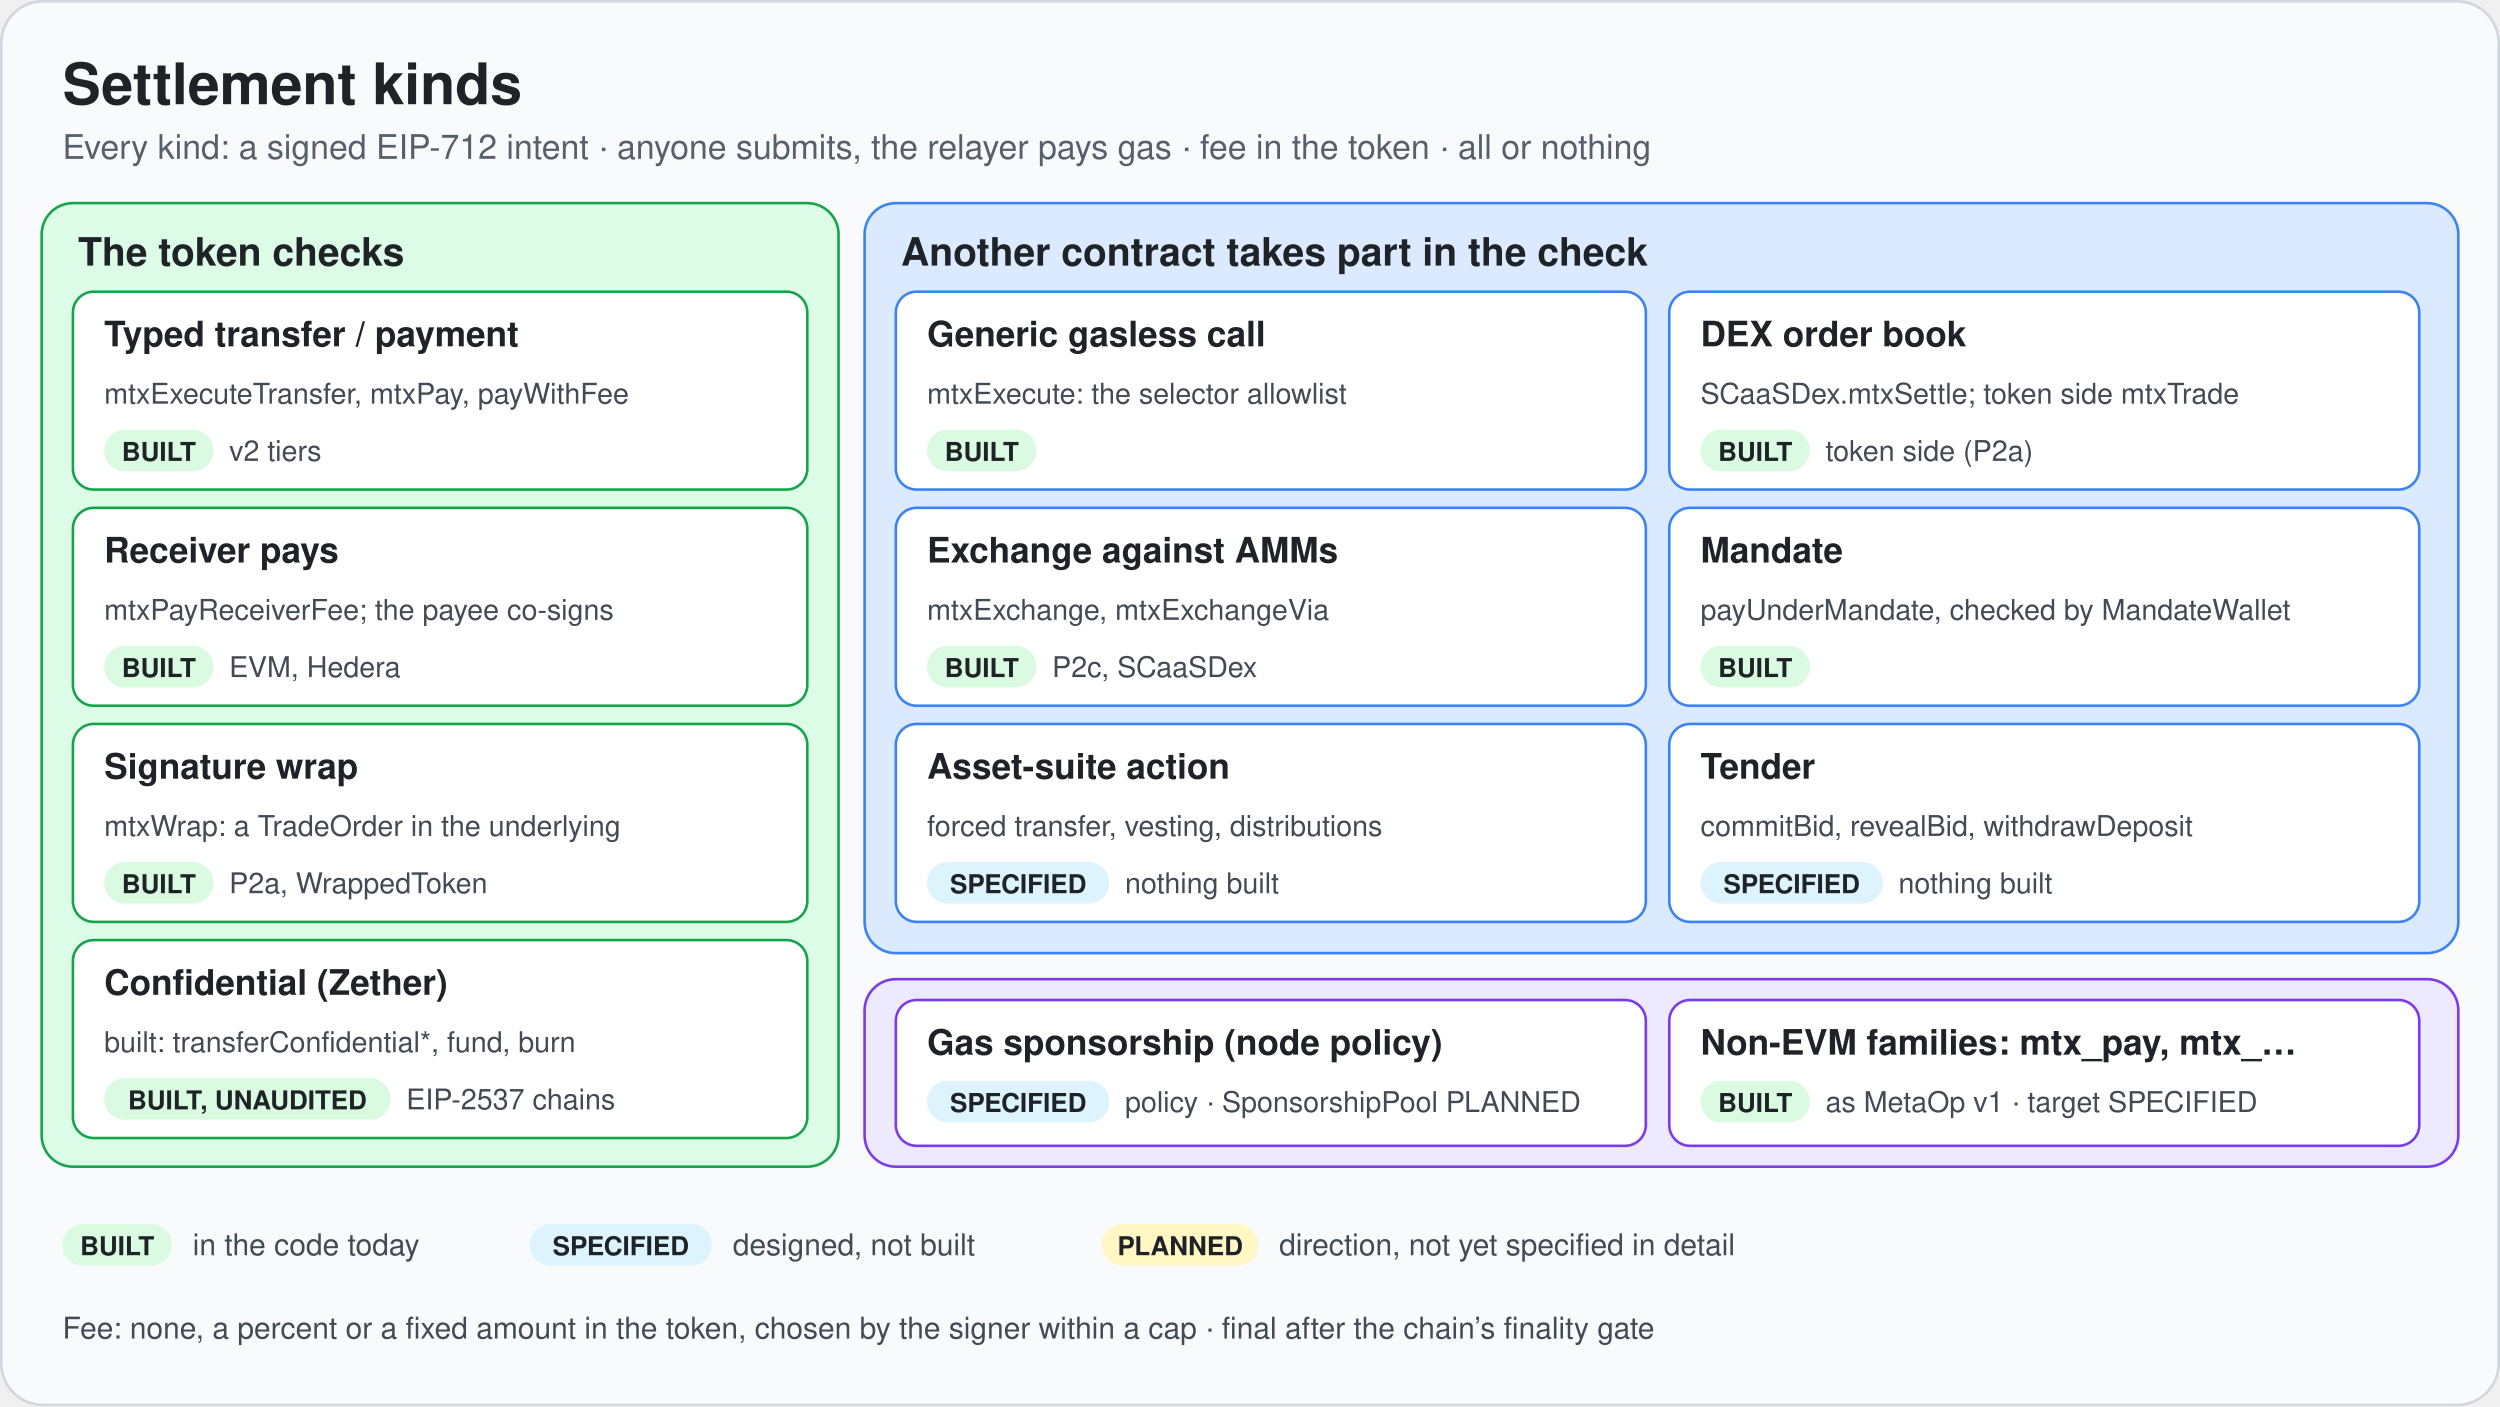
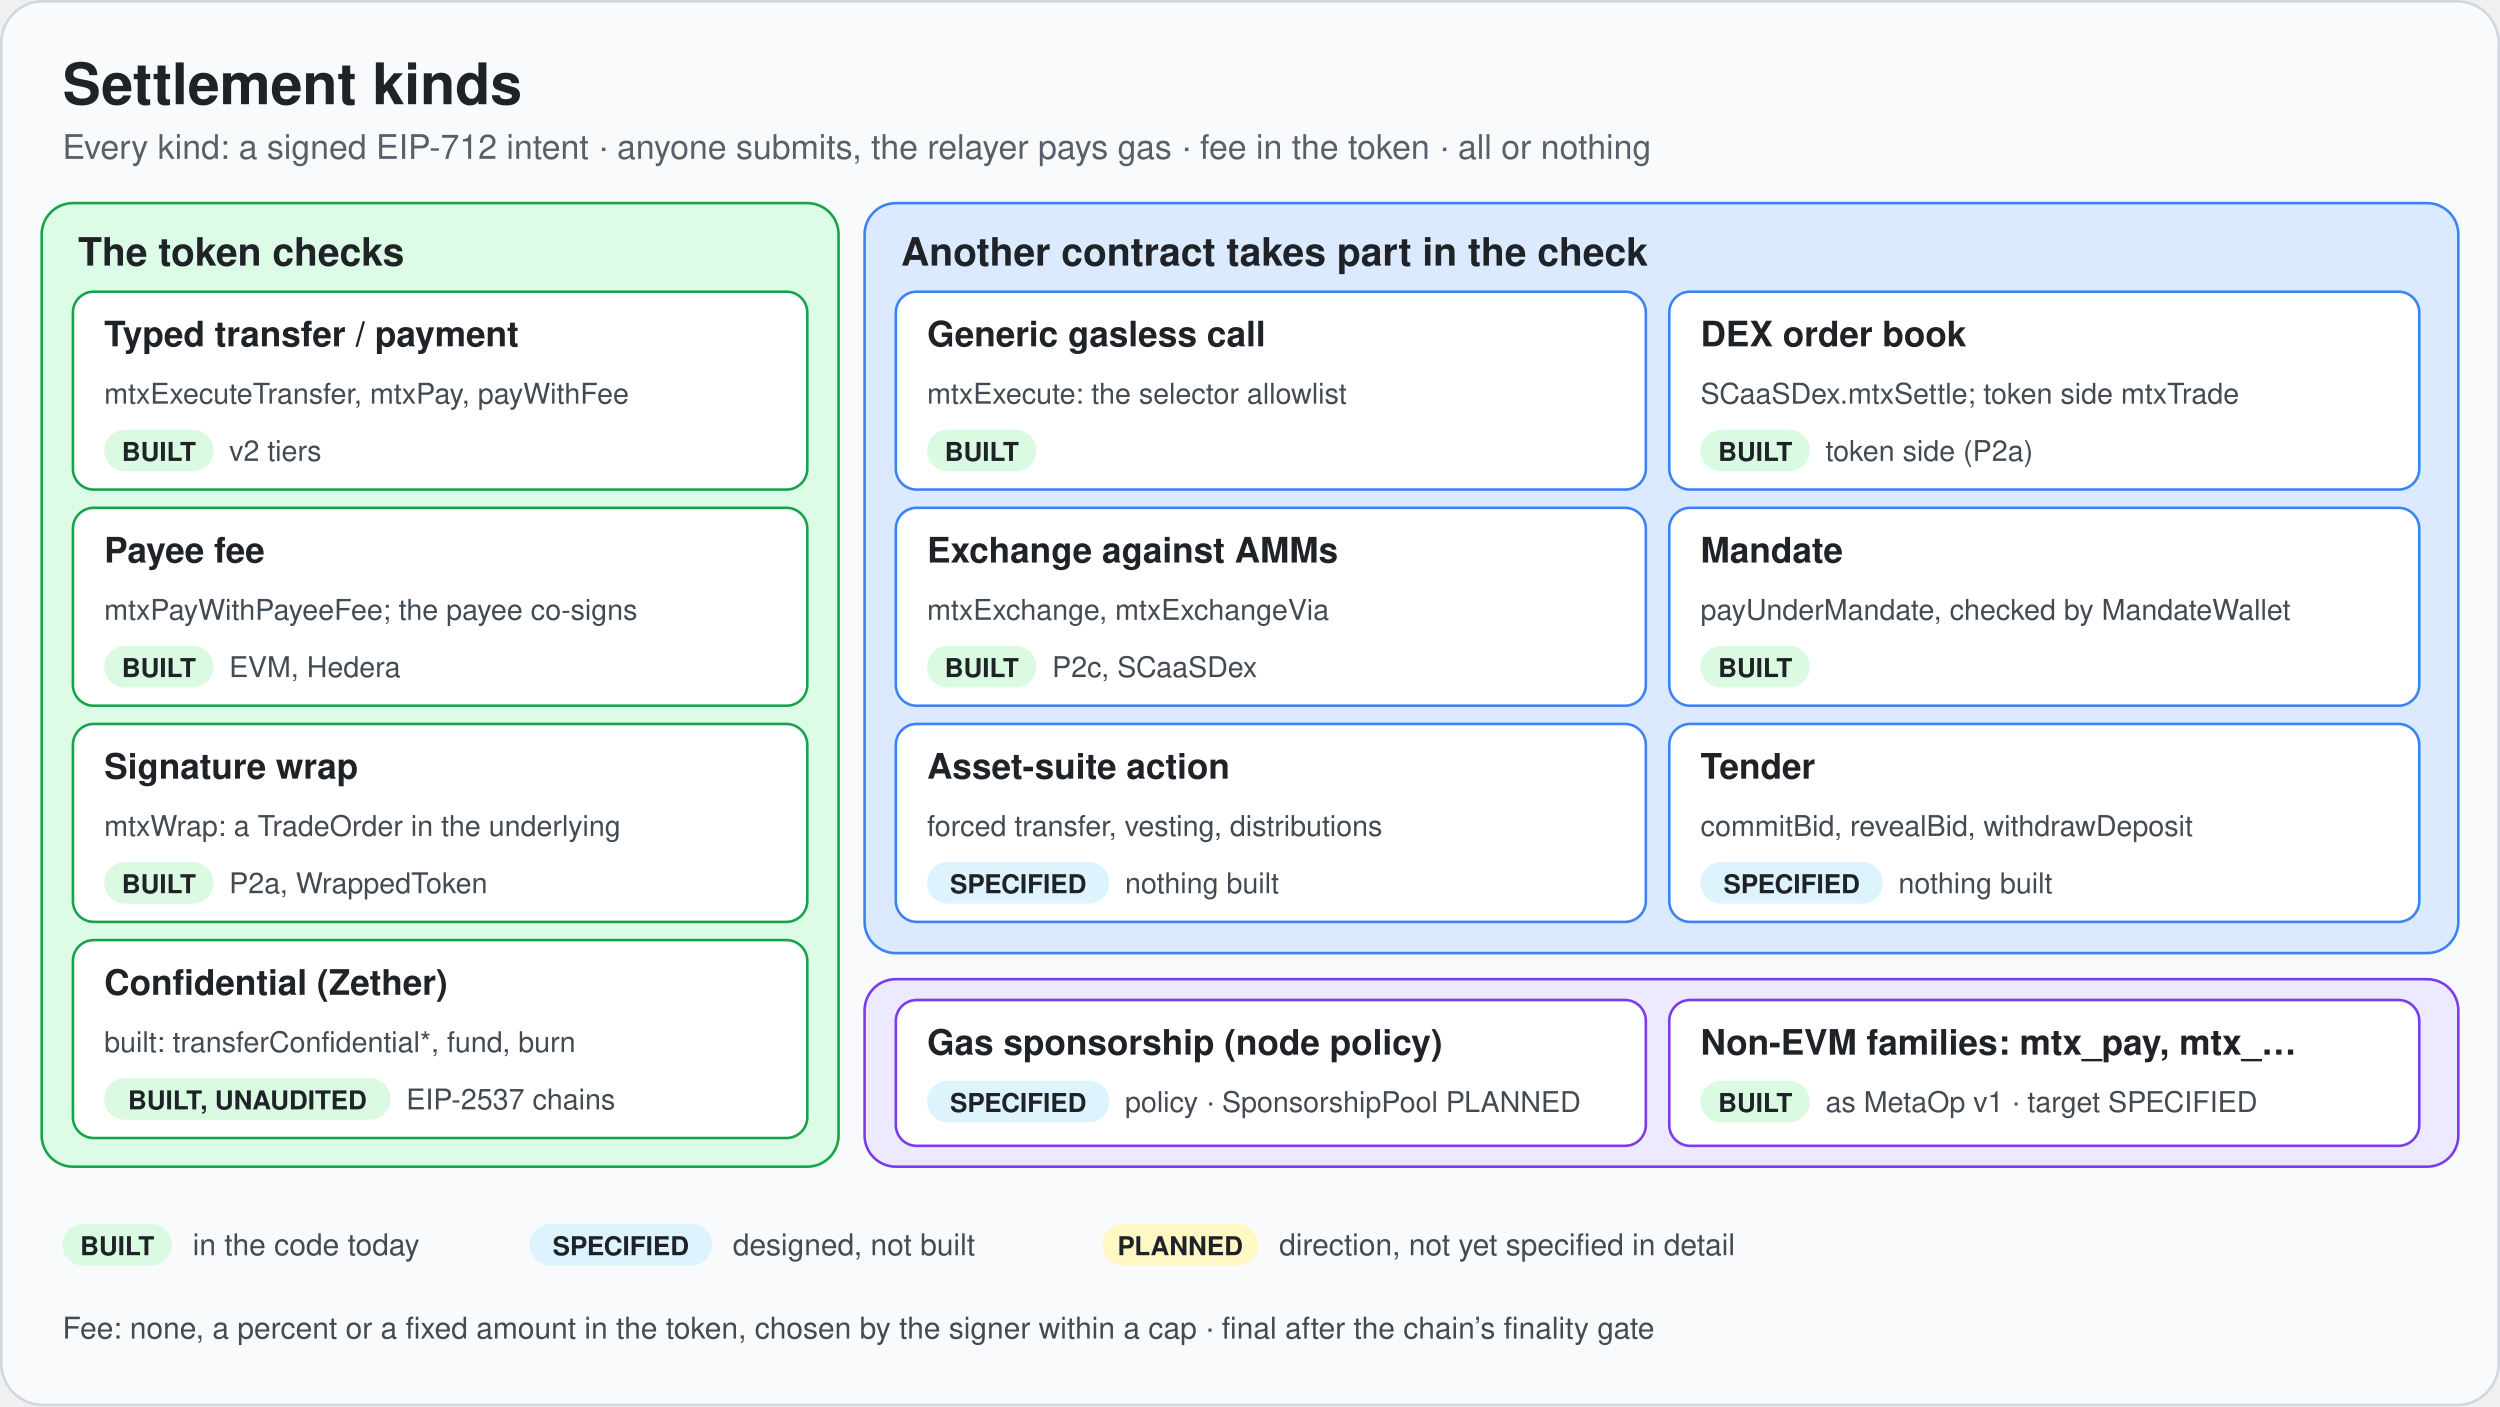
<svg xmlns="http://www.w3.org/2000/svg" width="960" height="540" viewBox="0 0 960 540" role="img" aria-labelledby="t d">
  <defs>
    <marker id="ah" viewBox="0 0 10 10" refX="9" refY="5" markerWidth="7" markerHeight="7" orient="auto-start-reverse">
      <path d="M0 0 L10 5 L0 10 z" fill="#57606a" />
    </marker>
    <style>
      text { font-family: system-ui, -apple-system, "Segoe UI", Helvetica, Arial, sans-serif; fill: #1f2328; }
      .h { font-size: 22px; font-weight: 700; }
      .sub { font-size: 13px; fill: #57606a; }
      .tier { font-size: 15px; font-weight: 700; }
      .tiers { font-size: 12px; fill: #57606a; }
      .b { font-size: 13.5px; font-weight: 700; }
      .s { font-size: 11px; fill: #424a53; }
      .lab { font-size: 11.5px; fill: #424a53; }
      .chip { font-size: 10px; font-weight: 700; }
      .flow { stroke: #57606a; stroke-width: 1.5; fill: none; }
      .back { stroke: #57606a; stroke-width: 1.4; fill: none; stroke-dasharray: 5 4; }
      .card { fill: #ffffff; }
    </style>
  </defs>
  <rect x="0.5" y="0.5" width="959" height="539" rx="16" fill="#f8fafc" stroke="#d0d7de" />
  <text class="h" x="24" y="40">Settlement kinds</text>
  <text class="sub" x="24" y="61">Every kind: a signed EIP-712 intent · anyone submits, the relayer pays gas · fee in the token · all or nothing</text>
  <rect x="16" y="78" width="306" height="370" rx="12" fill="#dcfce7" stroke="#16a34a" />
  <text class="tier" x="30" y="102">The token checks</text>
  <rect class="card" stroke="#16a34a" x="28" y="112" width="282" height="76" rx="8" />
  <text class="b" x="40" y="133">Typed transfer / payment</text>
  <text class="s" x="40" y="155">mtxExecuteTransfer, mtxPay, payWithFee</text>
  <rect x="40" y="165" width="42" height="16" rx="8" fill="#dafbe1" />
  <text class="chip" x="61" y="177" text-anchor="middle" fill="#1a7f37">BUILT</text>
  <text class="s" x="88" y="177">v2 tiers</text>
  <rect class="card" stroke="#16a34a" x="28" y="195" width="282" height="76" rx="8" />
-   <text class="b" x="40" y="216">Receiver pays</text>
-   <text class="s" x="40" y="238">mtxPayReceiverFee; the payee co-signs</text>
+   <text class="b" x="40" y="216">Payee fee</text>
+   <text class="s" x="40" y="238">mtxPayWithPayeeFee; the payee co-signs</text>
  <rect x="40" y="248" width="42" height="16" rx="8" fill="#dafbe1" />
  <text class="chip" x="61" y="260" text-anchor="middle" fill="#1a7f37">BUILT</text>
  <text class="s" x="88" y="260">EVM, Hedera</text>
  <rect class="card" stroke="#16a34a" x="28" y="278" width="282" height="76" rx="8" />
  <text class="b" x="40" y="299">Signature wrap</text>
  <text class="s" x="40" y="321">mtxWrap: a TradeOrder in the underlying</text>
  <rect x="40" y="331" width="42" height="16" rx="8" fill="#dafbe1" />
  <text class="chip" x="61" y="343" text-anchor="middle" fill="#1a7f37">BUILT</text>
  <text class="s" x="88" y="343">P2a, WrappedToken</text>
  <rect class="card" stroke="#16a34a" x="28" y="361" width="282" height="76" rx="8" />
  <text class="b" x="40" y="382">Confidential (Zether)</text>
  <text class="s" x="40" y="404">built: transferConfidential*, fund, burn</text>
  <rect x="40" y="414" width="110" height="16" rx="8" fill="#dafbe1" />
  <text class="chip" x="95" y="426" text-anchor="middle" fill="#1a7f37">BUILT, UNAUDITED</text>
  <text class="s" x="156" y="426">EIP-2537 chains</text>
  <rect x="332" y="78" width="612" height="288" rx="12" fill="#dbeafe" stroke="#3b82f6" />
  <text class="tier" x="346" y="102">Another contract takes part in the check</text>
  <rect class="card" stroke="#3b82f6" x="344" y="112" width="288" height="76" rx="8" />
  <text class="b" x="356" y="133">Generic gasless call</text>
  <text class="s" x="356" y="155">mtxExecute: the selector allowlist</text>
  <rect x="356" y="165" width="42" height="16" rx="8" fill="#dafbe1" />
  <text class="chip" x="377" y="177" text-anchor="middle" fill="#1a7f37">BUILT</text>
  <text class="s" x="404" y="177" />
  <rect class="card" stroke="#3b82f6" x="641" y="112" width="288" height="76" rx="8" />
  <text class="b" x="653" y="133">DEX order book</text>
  <text class="s" x="653" y="155">SCaaSDex.mtxSettle; token side mtxTrade</text>
  <rect x="653" y="165" width="42" height="16" rx="8" fill="#dafbe1" />
  <text class="chip" x="674" y="177" text-anchor="middle" fill="#1a7f37">BUILT</text>
  <text class="s" x="701" y="177">token side (P2a)</text>
  <rect class="card" stroke="#3b82f6" x="344" y="195" width="288" height="76" rx="8" />
  <text class="b" x="356" y="216">Exchange against AMMs</text>
  <text class="s" x="356" y="238">mtxExchange, mtxExchangeVia</text>
  <rect x="356" y="248" width="42" height="16" rx="8" fill="#dafbe1" />
  <text class="chip" x="377" y="260" text-anchor="middle" fill="#1a7f37">BUILT</text>
  <text class="s" x="404" y="260">P2c, SCaaSDex</text>
  <rect class="card" stroke="#3b82f6" x="641" y="195" width="288" height="76" rx="8" />
  <text class="b" x="653" y="216">Mandate</text>
  <text class="s" x="653" y="238">payUnderMandate, checked by MandateWallet</text>
  <rect x="653" y="248" width="42" height="16" rx="8" fill="#dafbe1" />
  <text class="chip" x="674" y="260" text-anchor="middle" fill="#1a7f37">BUILT</text>
  <text class="s" x="701" y="260" />
  <rect class="card" stroke="#3b82f6" x="344" y="278" width="288" height="76" rx="8" />
  <text class="b" x="356" y="299">Asset-suite action</text>
  <text class="s" x="356" y="321">forced transfer, vesting, distributions</text>
  <rect x="356" y="331" width="70" height="16" rx="8" fill="#ddf4ff" />
  <text class="chip" x="391" y="343" text-anchor="middle" fill="#0969da">SPECIFIED</text>
  <text class="s" x="432" y="343">nothing built</text>
  <rect class="card" stroke="#3b82f6" x="641" y="278" width="288" height="76" rx="8" />
  <text class="b" x="653" y="299">Tender</text>
  <text class="s" x="653" y="321">commitBid, revealBid, withdrawDeposit</text>
  <rect x="653" y="331" width="70" height="16" rx="8" fill="#ddf4ff" />
  <text class="chip" x="688" y="343" text-anchor="middle" fill="#0969da">SPECIFIED</text>
  <text class="s" x="729" y="343">nothing built</text>
  <rect x="332" y="376" width="612" height="72" rx="12" fill="#ede9fe" stroke="#7c3aed" />
  <rect class="card" stroke="#7c3aed" x="344" y="384" width="288" height="56" rx="8" />
  <text class="b" x="356" y="405">Gas sponsorship (node policy)</text>
  <rect x="356" y="415" width="70" height="16" rx="8" fill="#ddf4ff" />
  <text class="chip" x="391" y="427" text-anchor="middle" fill="#0969da">SPECIFIED</text>
  <text class="s" x="432" y="427">policy · SponsorshipPool PLANNED</text>
  <rect class="card" stroke="#7c3aed" x="641" y="384" width="288" height="56" rx="8" />
  <text class="b" x="653" y="405">Non-EVM families: mtx_pay, mtx_…</text>
  <rect x="653" y="415" width="42" height="16" rx="8" fill="#dafbe1" />
  <text class="chip" x="674" y="427" text-anchor="middle" fill="#1a7f37">BUILT</text>
  <text class="s" x="701" y="427">as MetaOp v1 · target SPECIFIED</text>
  <rect x="24" y="470" width="42" height="16" rx="8" fill="#dafbe1" />
  <text class="chip" x="45" y="482" text-anchor="middle" fill="#1a7f37">BUILT</text>
  <text class="lab" x="74" y="482">in the code today</text>
  <rect x="203.4" y="470" width="70" height="16" rx="8" fill="#ddf4ff" />
  <text class="chip" x="238.4" y="482" text-anchor="middle" fill="#0969da">SPECIFIED</text>
  <text class="lab" x="281.4" y="482">designed, not built</text>
  <rect x="423.2" y="470" width="60" height="16" rx="8" fill="#fff8c5" />
  <text class="chip" x="453.2" y="482" text-anchor="middle" fill="#9a6700">PLANNED</text>
  <text class="lab" x="491.2" y="482">direction, not yet specified in detail</text>
  <text class="lab" x="24" y="514">Fee: none, a percent or a fixed amount in the token, chosen by the signer within a cap · final after the chain’s finality gate</text>
</svg>
